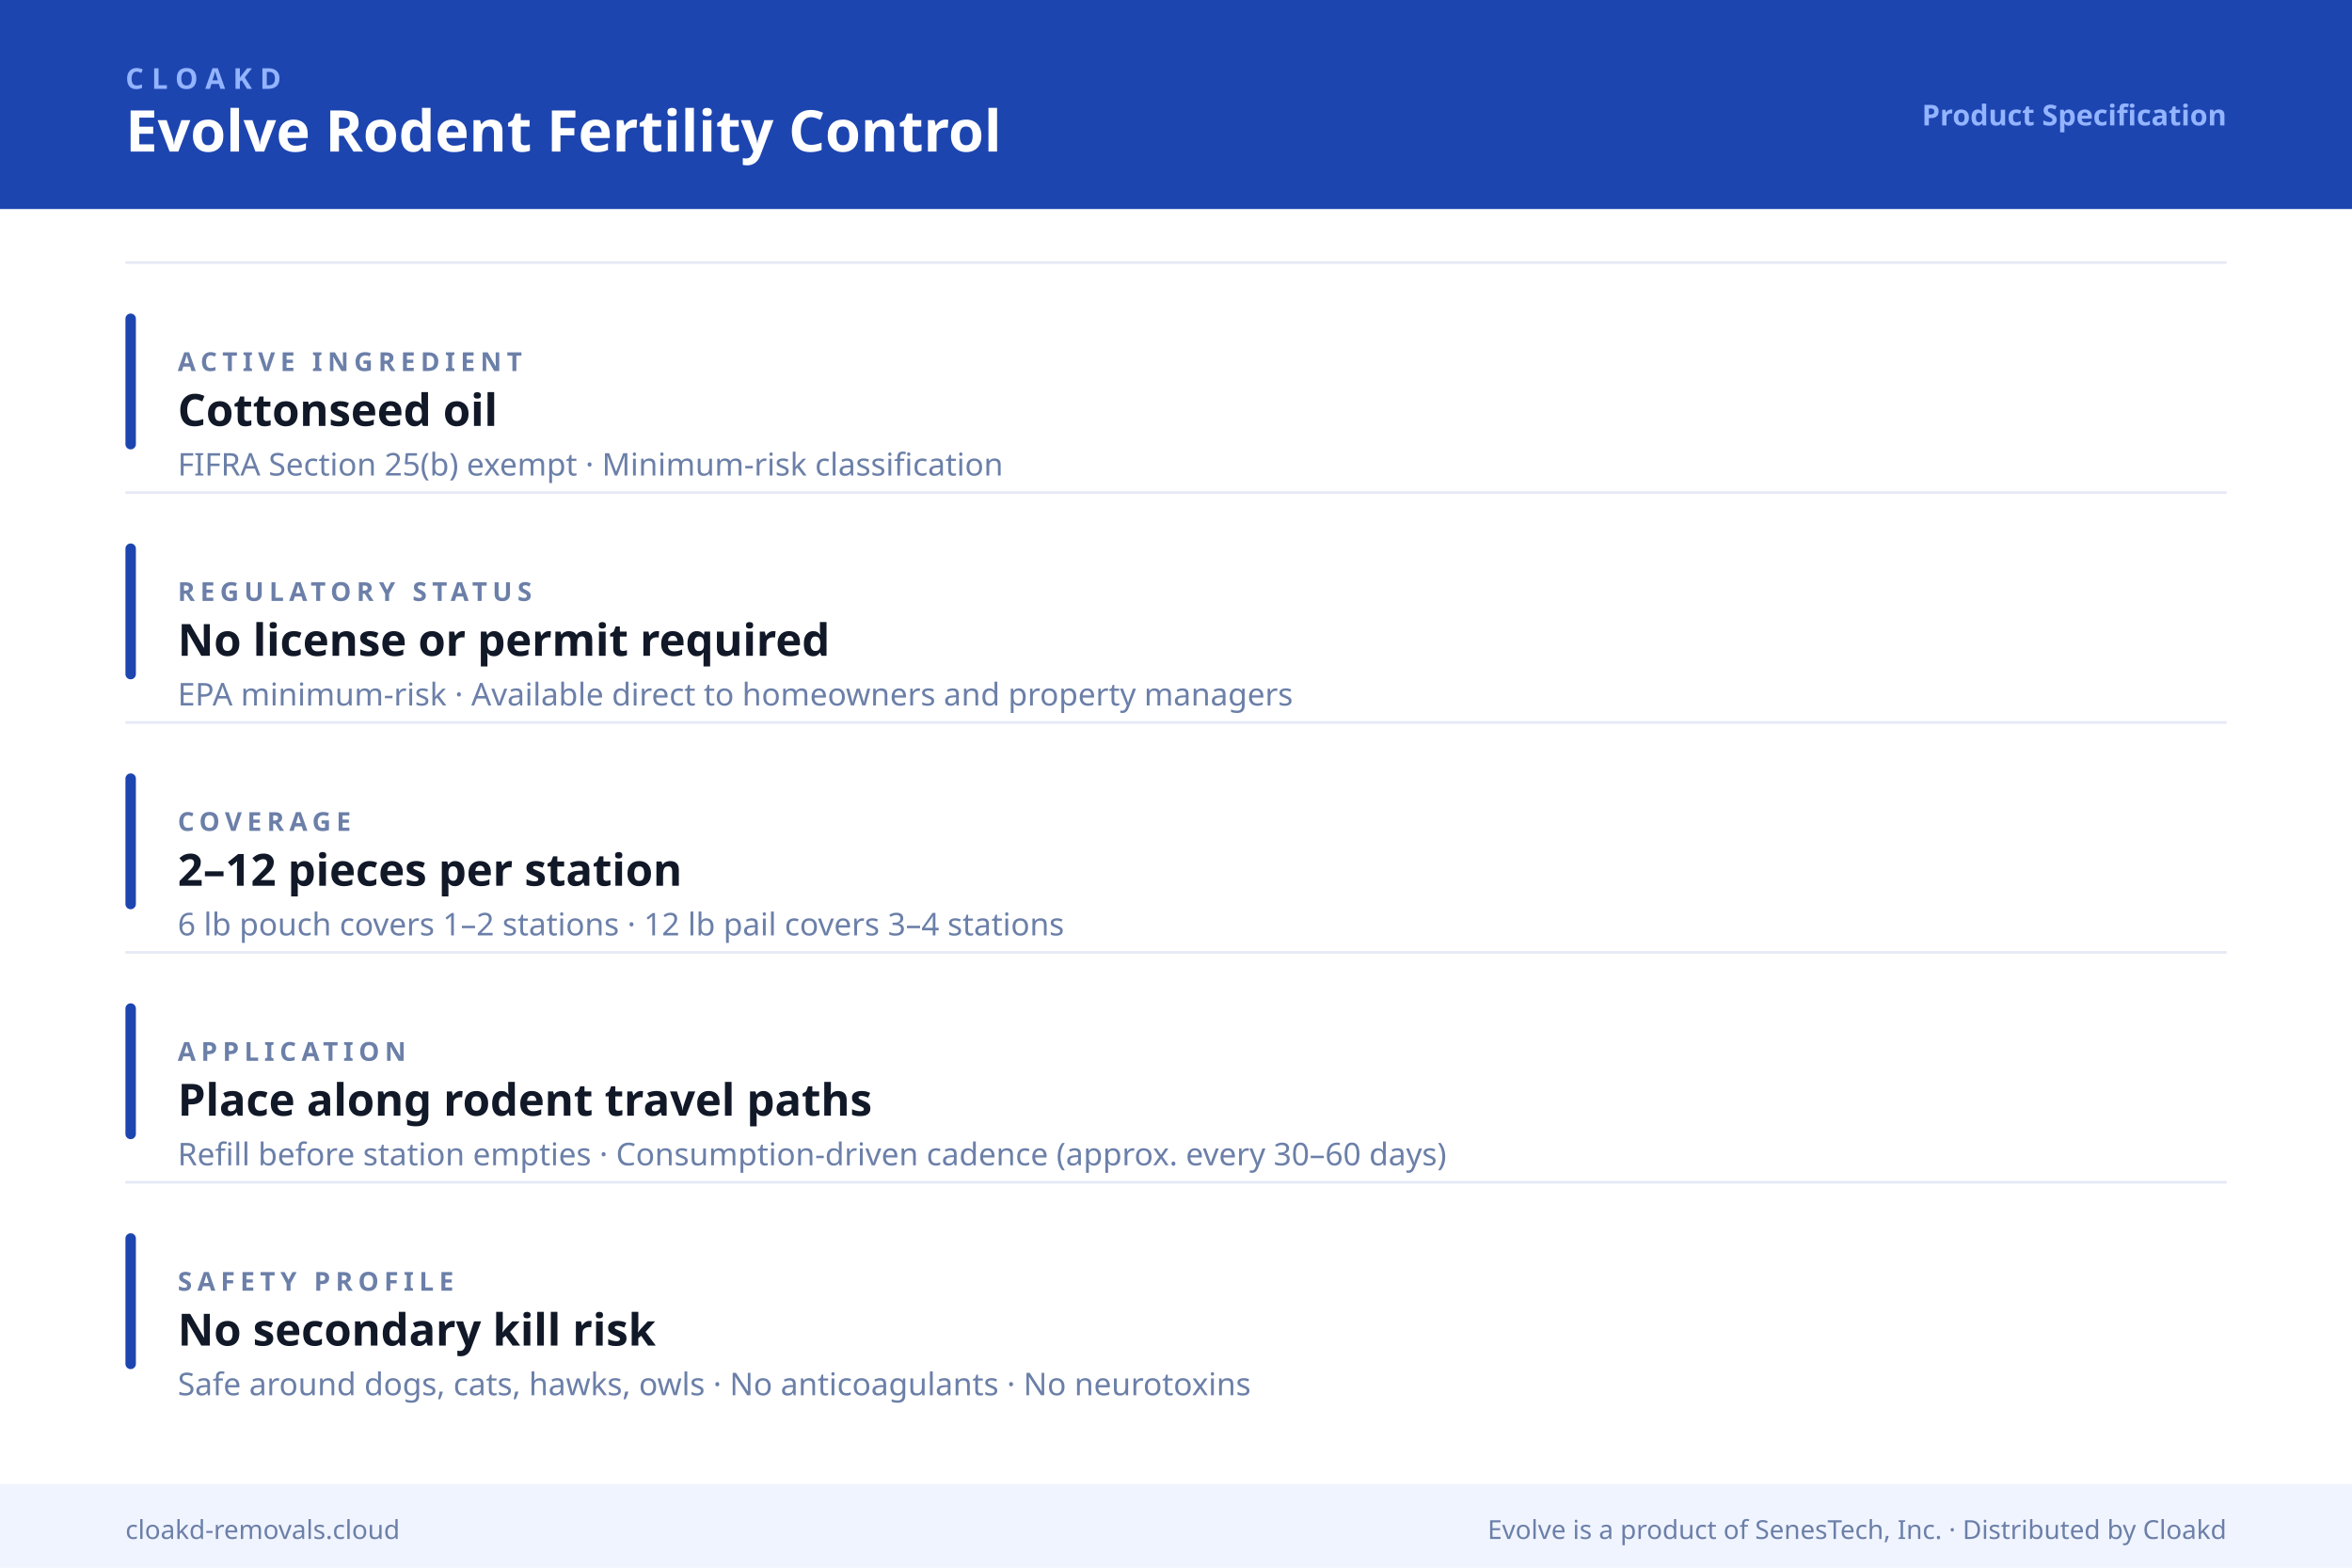
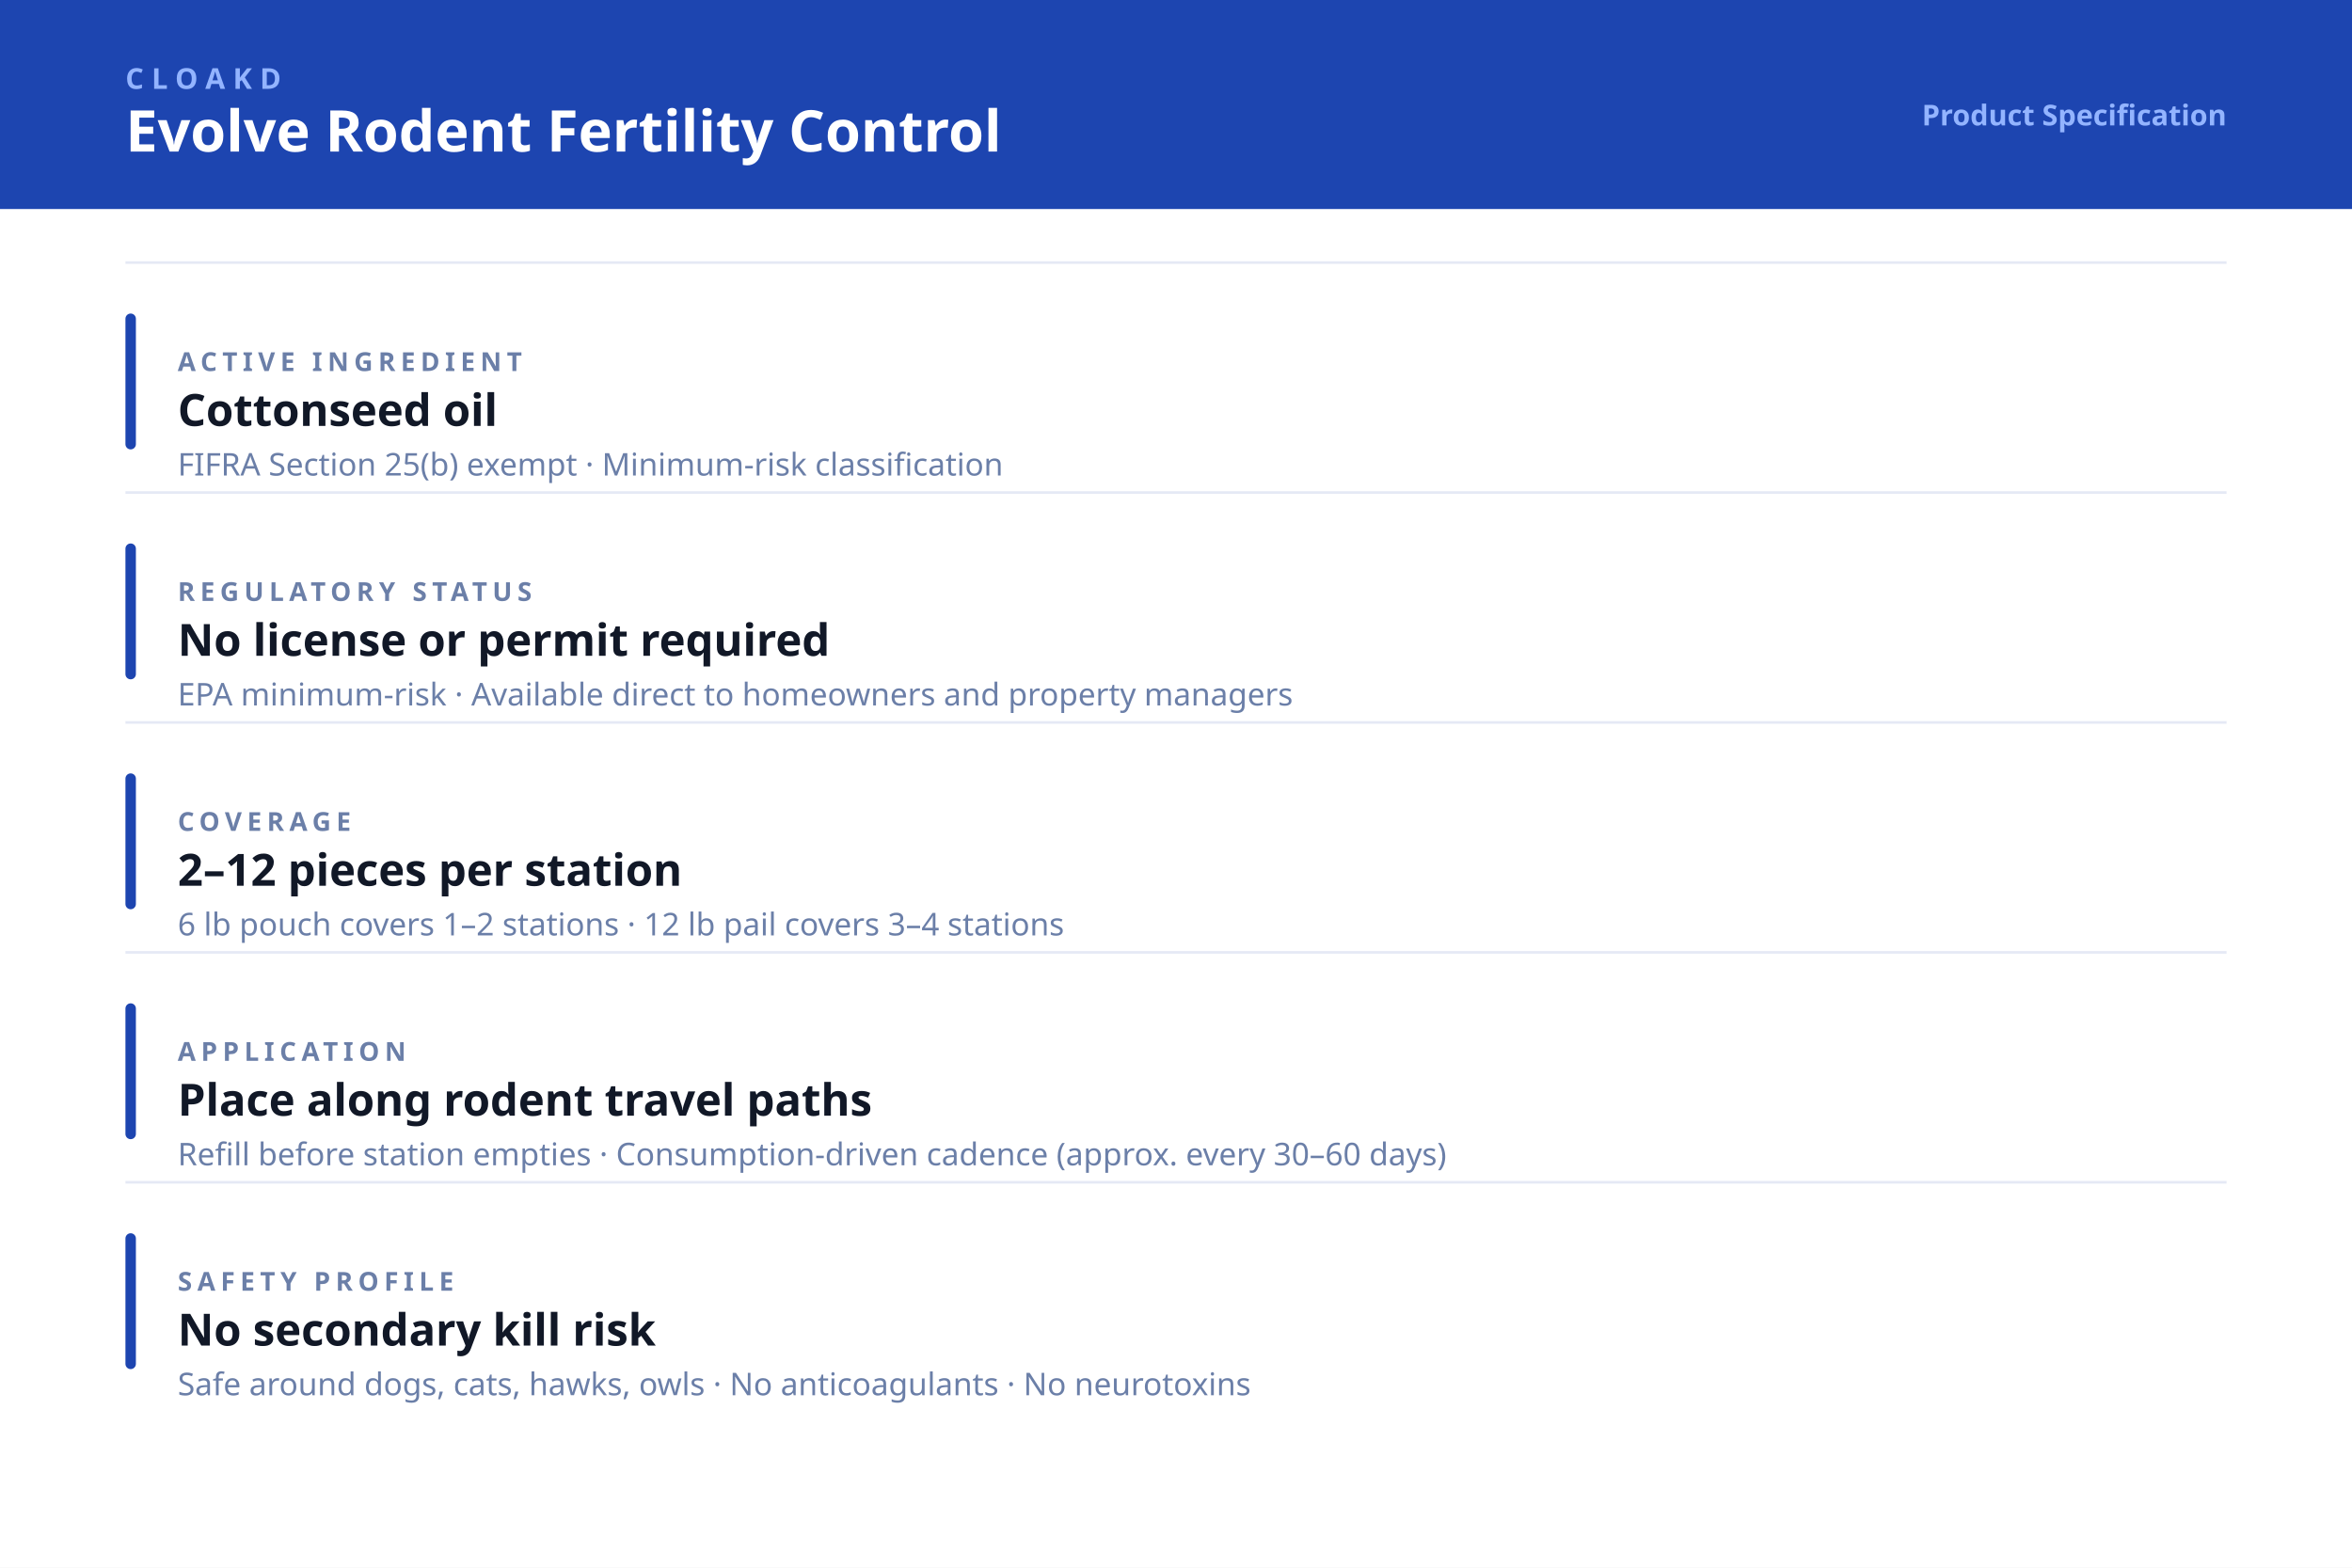
<svg xmlns="http://www.w3.org/2000/svg" viewBox="0 0 900 600" font-family="'Work Sans', system-ui, sans-serif">
  <rect width="900" height="600" fill="#ffffff" />
  <rect width="900" height="80" fill="#1d45b0" />
  <text x="48" y="34" font-size="11" font-weight="700" letter-spacing="3" fill="#93b4ff" text-transform="uppercase">CLOAKD</text>
  <text x="48" y="58" font-size="22" font-weight="700" fill="#ffffff">Evolve Rodent Fertility Control</text>
  <text x="852" y="48" font-size="11" font-weight="600" fill="#93b4ff" text-anchor="end">Product Specification</text>
  <rect x="48" y="100" width="804" height="1" fill="#e5e9f5" />
  <rect x="48" y="120" width="4" height="52" rx="2" fill="#1d45b0" />
  <text x="68" y="142" font-size="10" font-weight="700" letter-spacing="2" fill="#6b7fa8">ACTIVE INGREDIENT</text>
  <text x="68" y="163" font-size="17" font-weight="600" fill="#111827">Cottonseed oil</text>
  <text x="68" y="182" font-size="12" fill="#6b7fa8">FIFRA Section 25(b) exempt · Minimum-risk classification</text>
  <rect x="48" y="188" width="804" height="1" fill="#e5e9f5" />
  <rect x="48" y="208" width="4" height="52" rx="2" fill="#1d45b0" />
  <text x="68" y="230" font-size="10" font-weight="700" letter-spacing="2" fill="#6b7fa8">REGULATORY STATUS</text>
  <text x="68" y="251" font-size="17" font-weight="600" fill="#111827">No license or permit required</text>
  <text x="68" y="270" font-size="12" fill="#6b7fa8">EPA minimum-risk · Available direct to homeowners and property managers</text>
  <rect x="48" y="276" width="804" height="1" fill="#e5e9f5" />
  <rect x="48" y="296" width="4" height="52" rx="2" fill="#1d45b0" />
  <text x="68" y="318" font-size="10" font-weight="700" letter-spacing="2" fill="#6b7fa8">COVERAGE</text>
  <text x="68" y="339" font-size="17" font-weight="600" fill="#111827">2–12 pieces per station</text>
  <text x="68" y="358" font-size="12" fill="#6b7fa8">6 lb pouch covers 1–2 stations · 12 lb pail covers 3–4 stations</text>
  <rect x="48" y="364" width="804" height="1" fill="#e5e9f5" />
  <rect x="48" y="384" width="4" height="52" rx="2" fill="#1d45b0" />
  <text x="68" y="406" font-size="10" font-weight="700" letter-spacing="2" fill="#6b7fa8">APPLICATION</text>
  <text x="68" y="427" font-size="17" font-weight="600" fill="#111827">Place along rodent travel paths</text>
  <text x="68" y="446" font-size="12" fill="#6b7fa8">Refill before station empties · Consumption-driven cadence (approx. every 30–60 days)</text>
  <rect x="48" y="452" width="804" height="1" fill="#e5e9f5" />
  <rect x="48" y="472" width="4" height="52" rx="2" fill="#1d45b0" />
  <text x="68" y="494" font-size="10" font-weight="700" letter-spacing="2" fill="#6b7fa8">SAFETY PROFILE</text>
  <text x="68" y="515" font-size="17" font-weight="600" fill="#111827">No secondary kill risk</text>
  <text x="68" y="534" font-size="12" fill="#6b7fa8">Safe around dogs, cats, hawks, owls · No anticoagulants · No neurotoxins</text>
-   <rect y="568" width="900" height="32" fill="#f0f4ff" />
-   <text x="48" y="589" font-size="10" fill="#6b7fa8">cloakd-removals.cloud</text>
-   <text x="852" y="589" font-size="10" fill="#6b7fa8" text-anchor="end">Evolve is a product of SenesTech, Inc. · Distributed by Cloakd</text>
</svg>
